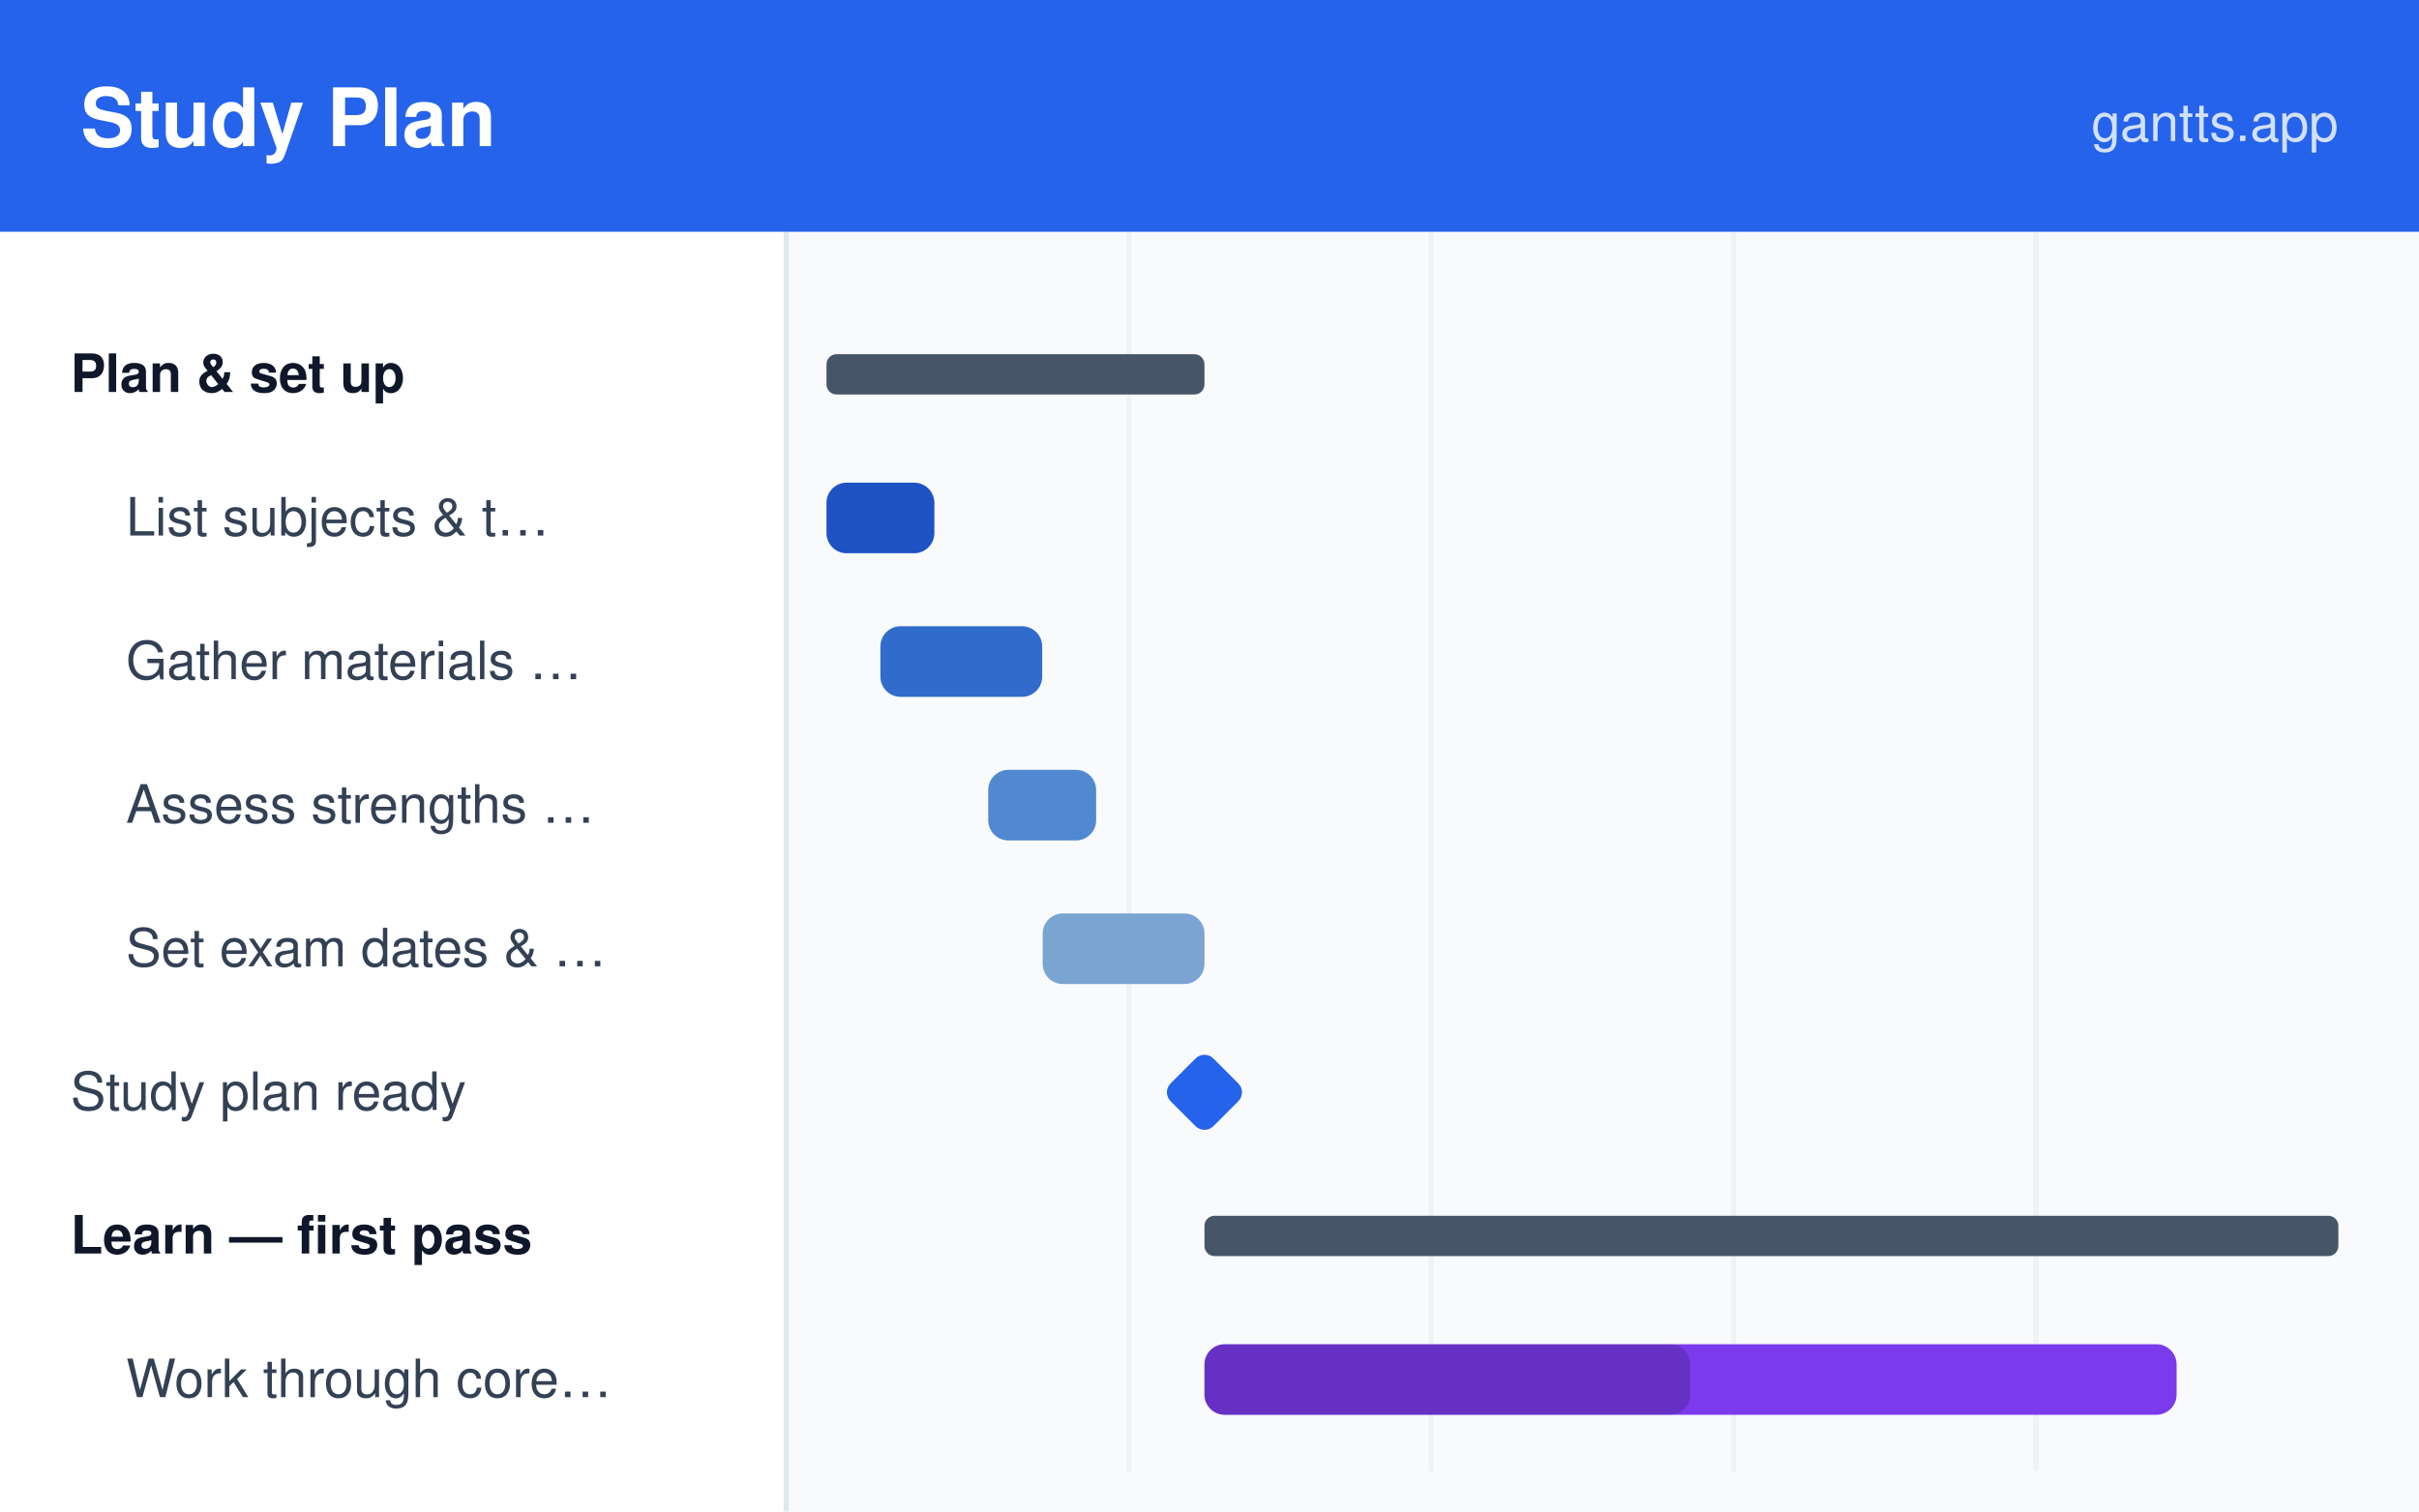
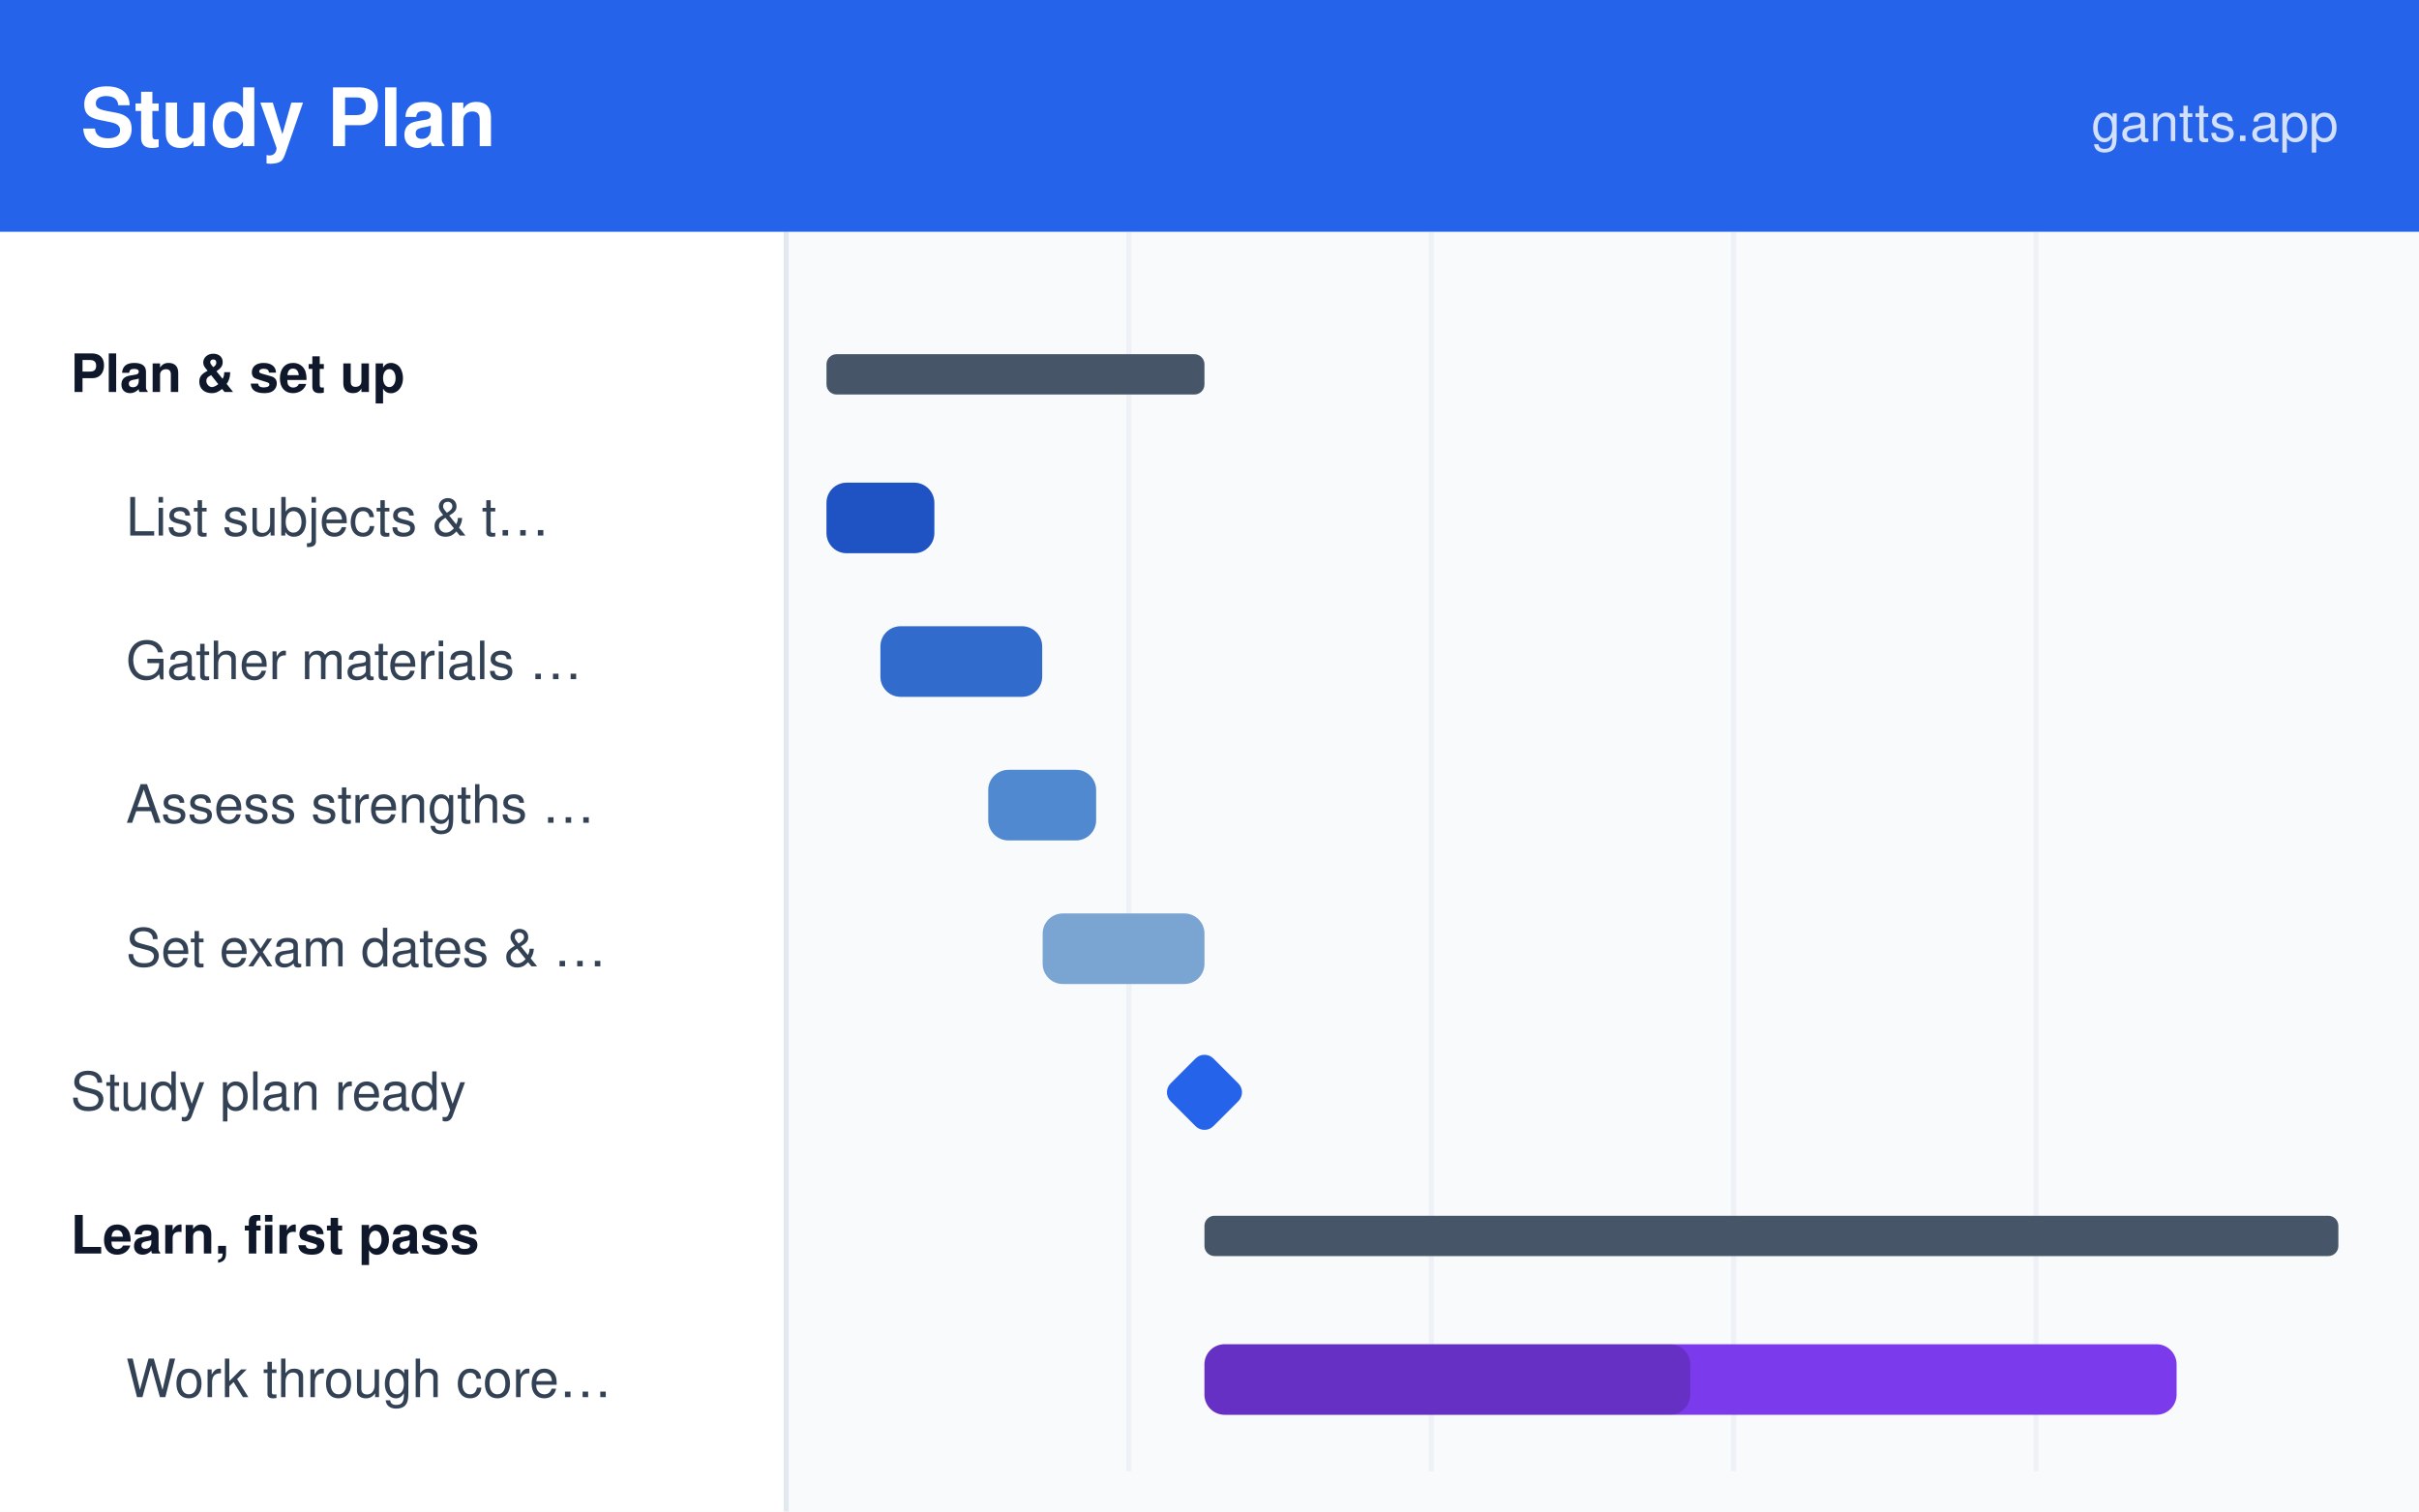
<svg xmlns="http://www.w3.org/2000/svg" viewBox="0 0 480 300" width="480" height="300" role="img" aria-label="Study Plan Gantt chart template preview">
  <rect width="480" height="300" fill="#ffffff" />
  <rect x="0" y="46" width="480" height="254" fill="#f8fafc" />
  <rect x="0" y="46" width="156" height="254" fill="#ffffff" />
  <line x1="224.0" y1="46" x2="224.0" y2="292" stroke="#eef1f6" stroke-width="1" />
  <line x1="284.0" y1="46" x2="284.0" y2="292" stroke="#eef1f6" stroke-width="1" />
  <line x1="344.0" y1="46" x2="344.0" y2="292" stroke="#eef1f6" stroke-width="1" />
  <line x1="404.0" y1="46" x2="404.0" y2="292" stroke="#eef1f6" stroke-width="1" />
  <line x1="156" y1="46" x2="156" y2="300" stroke="#e2e8f0" stroke-width="1" />
  <rect width="480" height="46" fill="#2563eb" />
  <text x="16" y="29" font-family="Segoe UI, Helvetica, Arial, sans-serif" font-size="16" font-weight="700" fill="#ffffff">Study Plan</text>
  <text x="464" y="28" text-anchor="end" font-family="Segoe UI, Helvetica, Arial, sans-serif" font-size="10.5" fill="#ffffffcc">gantts.app</text>
  <text x="14" y="77.8" font-family="Segoe UI, Helvetica, Arial, sans-serif" font-size="10.5" font-weight="700" fill="#0f172a">Plan &amp; set up</text>
  <rect x="164.0" y="70.3" width="75.0" height="8" rx="2" fill="#475569" />
  <text x="25" y="106.3" font-family="Segoe UI, Helvetica, Arial, sans-serif" font-size="10.5" font-weight="400" fill="#334155">List subjects &amp; t…</text>
  <rect x="164.0" y="95.8" width="21.4" height="14" rx="4" fill="#2563EB" />
  <rect x="164.0" y="95.8" width="21.4" height="14" rx="4" fill="#000" opacity="0.17" />
  <text x="25" y="134.8" font-family="Segoe UI, Helvetica, Arial, sans-serif" font-size="10.5" font-weight="400" fill="#334155">Gather materials …</text>
  <rect x="174.7" y="124.3" width="32.1" height="14" rx="4" fill="#3B82F6" />
  <rect x="174.7" y="124.3" width="32.1" height="14" rx="4" fill="#000" opacity="0.17" />
  <text x="25" y="163.3" font-family="Segoe UI, Helvetica, Arial, sans-serif" font-size="10.5" font-weight="400" fill="#334155">Assess strengths …</text>
  <rect x="196.1" y="152.8" width="21.4" height="14" rx="4" fill="#60A5FA" />
  <rect x="196.1" y="152.8" width="21.4" height="14" rx="4" fill="#000" opacity="0.17" />
  <text x="25" y="191.8" font-family="Segoe UI, Helvetica, Arial, sans-serif" font-size="10.5" font-weight="400" fill="#334155">Set exam dates &amp; …</text>
  <rect x="206.9" y="181.3" width="32.1" height="14" rx="4" fill="#93C5FD" />
  <rect x="206.9" y="181.3" width="32.1" height="14" rx="4" fill="#000" opacity="0.17" />
  <text x="14" y="220.3" font-family="Segoe UI, Helvetica, Arial, sans-serif" font-size="10.5" font-weight="400" fill="#334155">Study plan ready</text>
  <rect x="233.0" y="210.8" width="12" height="12" rx="2.5" transform="rotate(45 239.0 216.8)" fill="#2563eb" />
-   <text x="14" y="248.8" font-family="Segoe UI, Helvetica, Arial, sans-serif" font-size="10.5" font-weight="700" fill="#0f172a">Learn — first pass</text>
+   <text x="14" y="248.8" font-family="Segoe UI, Helvetica, Arial, sans-serif" font-size="10.5" font-weight="700" fill="#0f172a">Learn, first pass</text>
  <rect x="239.0" y="241.3" width="225.0" height="8" rx="2" fill="#475569" />
  <text x="25" y="277.3" font-family="Segoe UI, Helvetica, Arial, sans-serif" font-size="10.5" font-weight="400" fill="#334155">Work through core…</text>
  <rect x="239.0" y="266.8" width="192.9" height="14" rx="4" fill="#7C3AED" />
  <rect x="239.0" y="266.8" width="96.4" height="14" rx="4" fill="#000" opacity="0.17" />
</svg>
